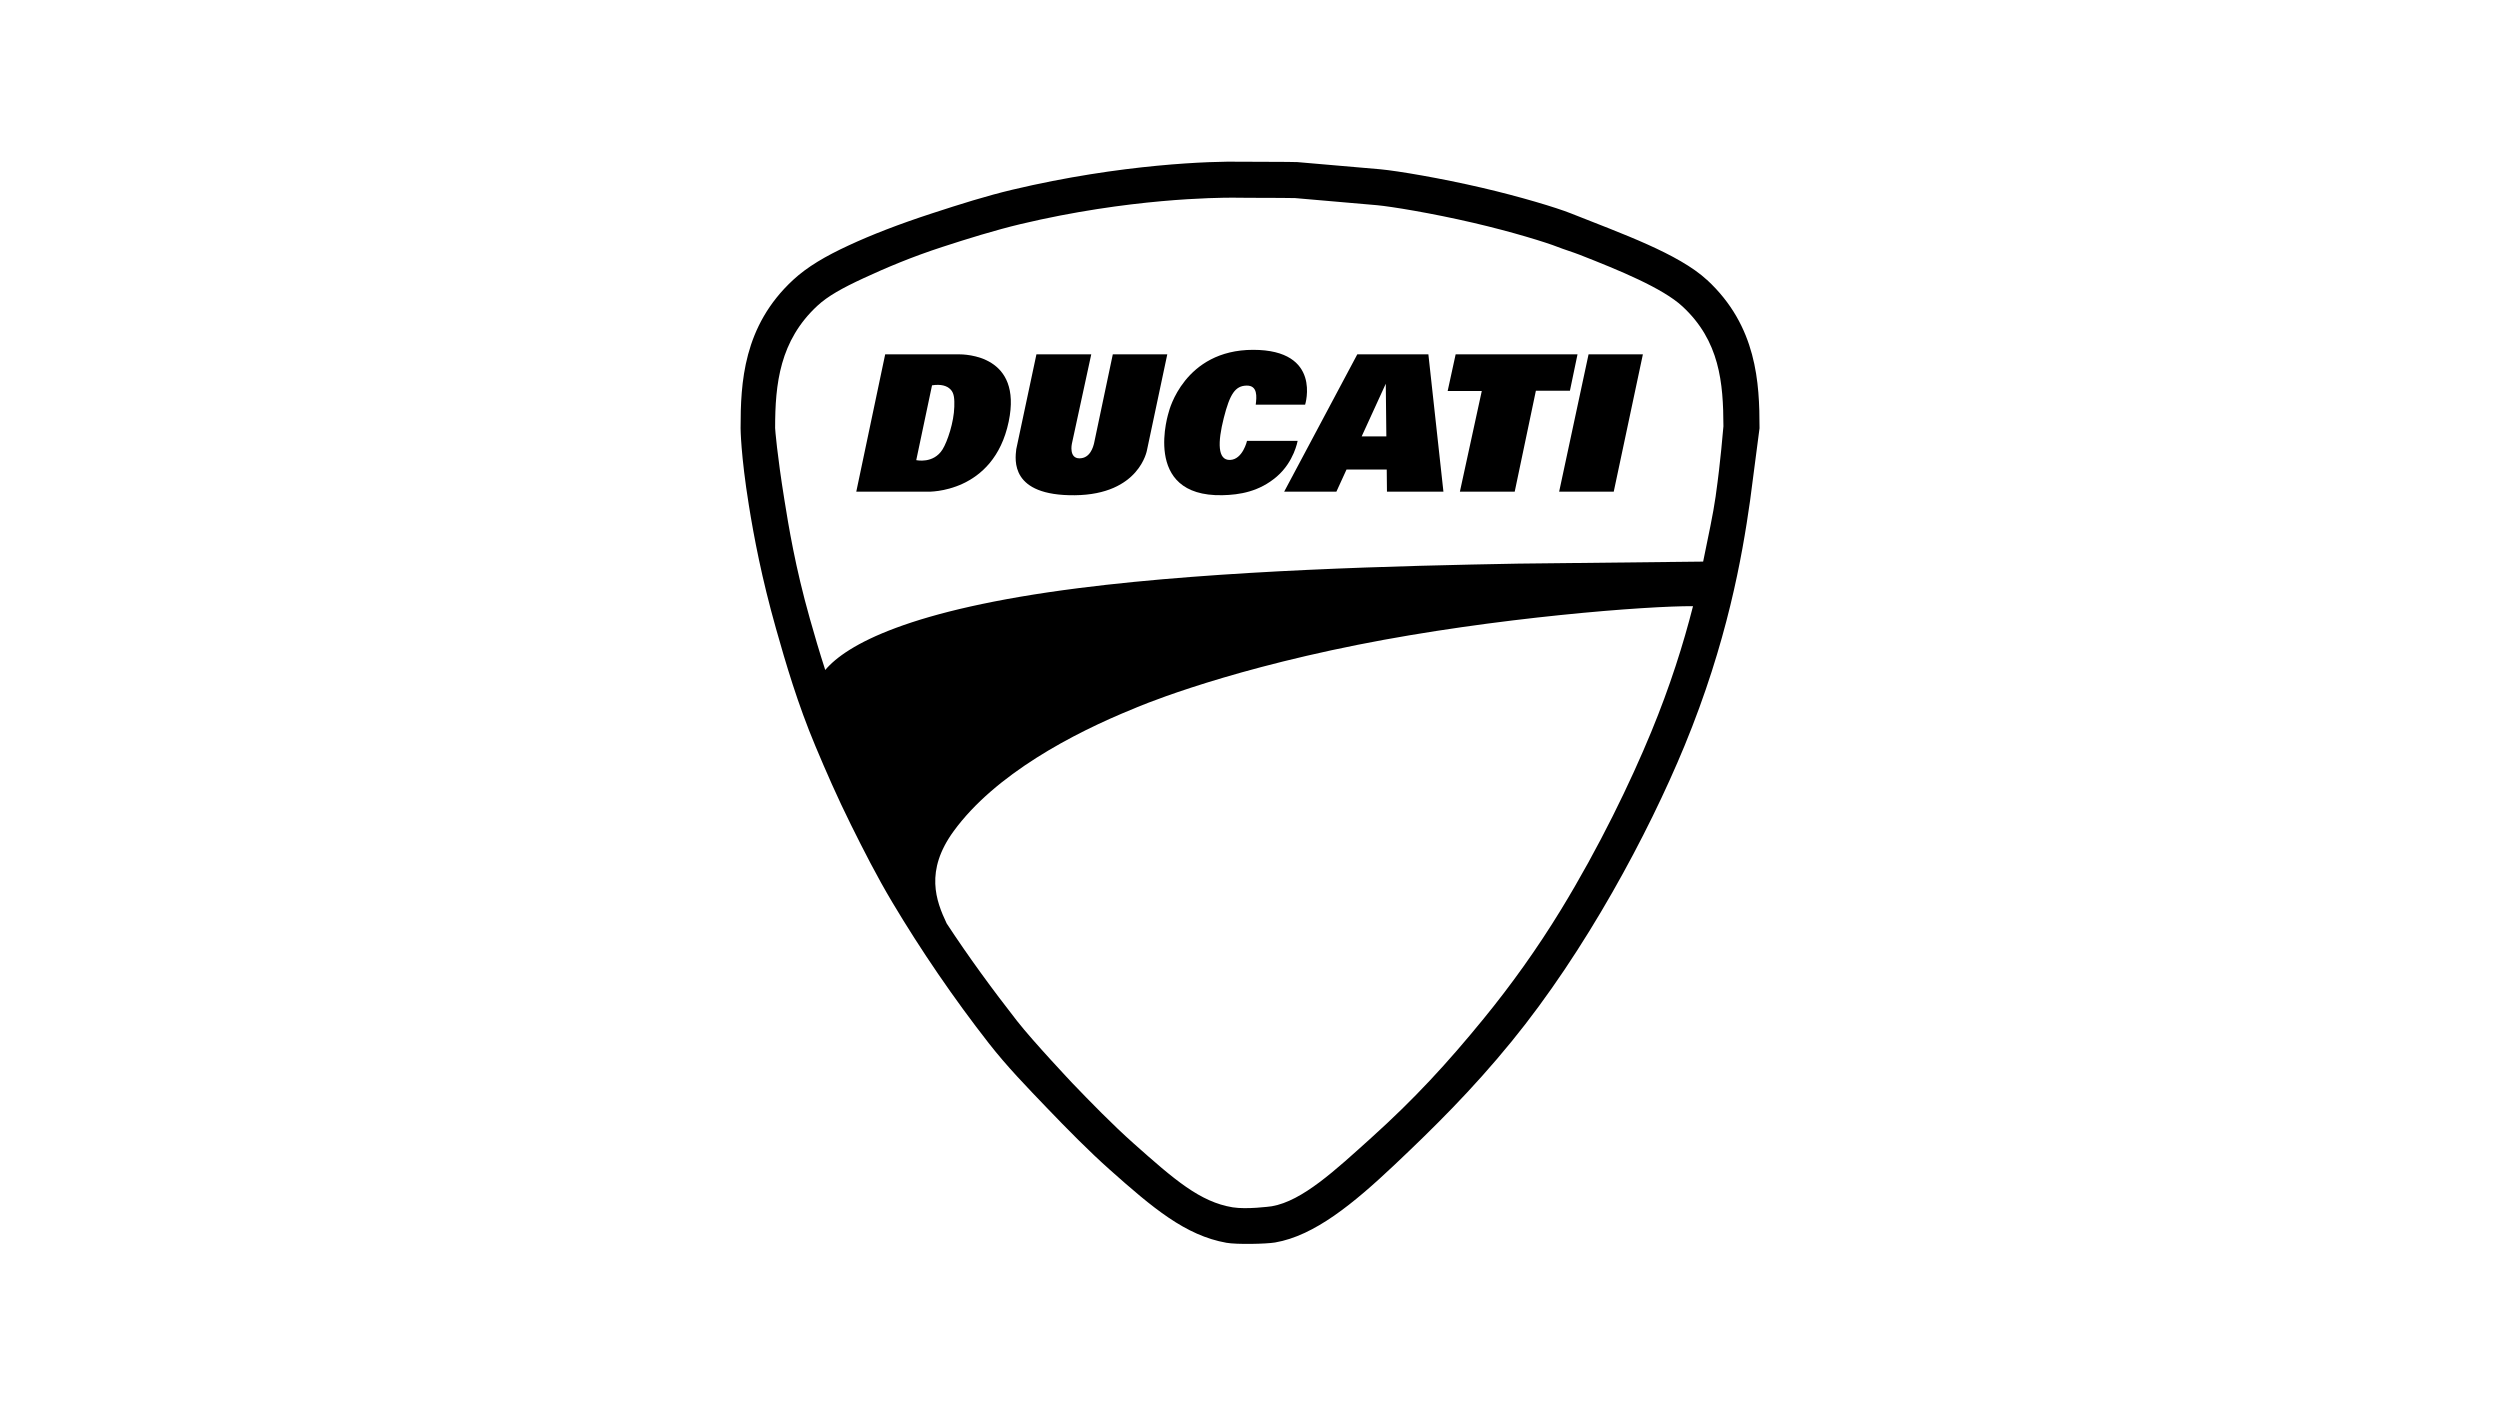
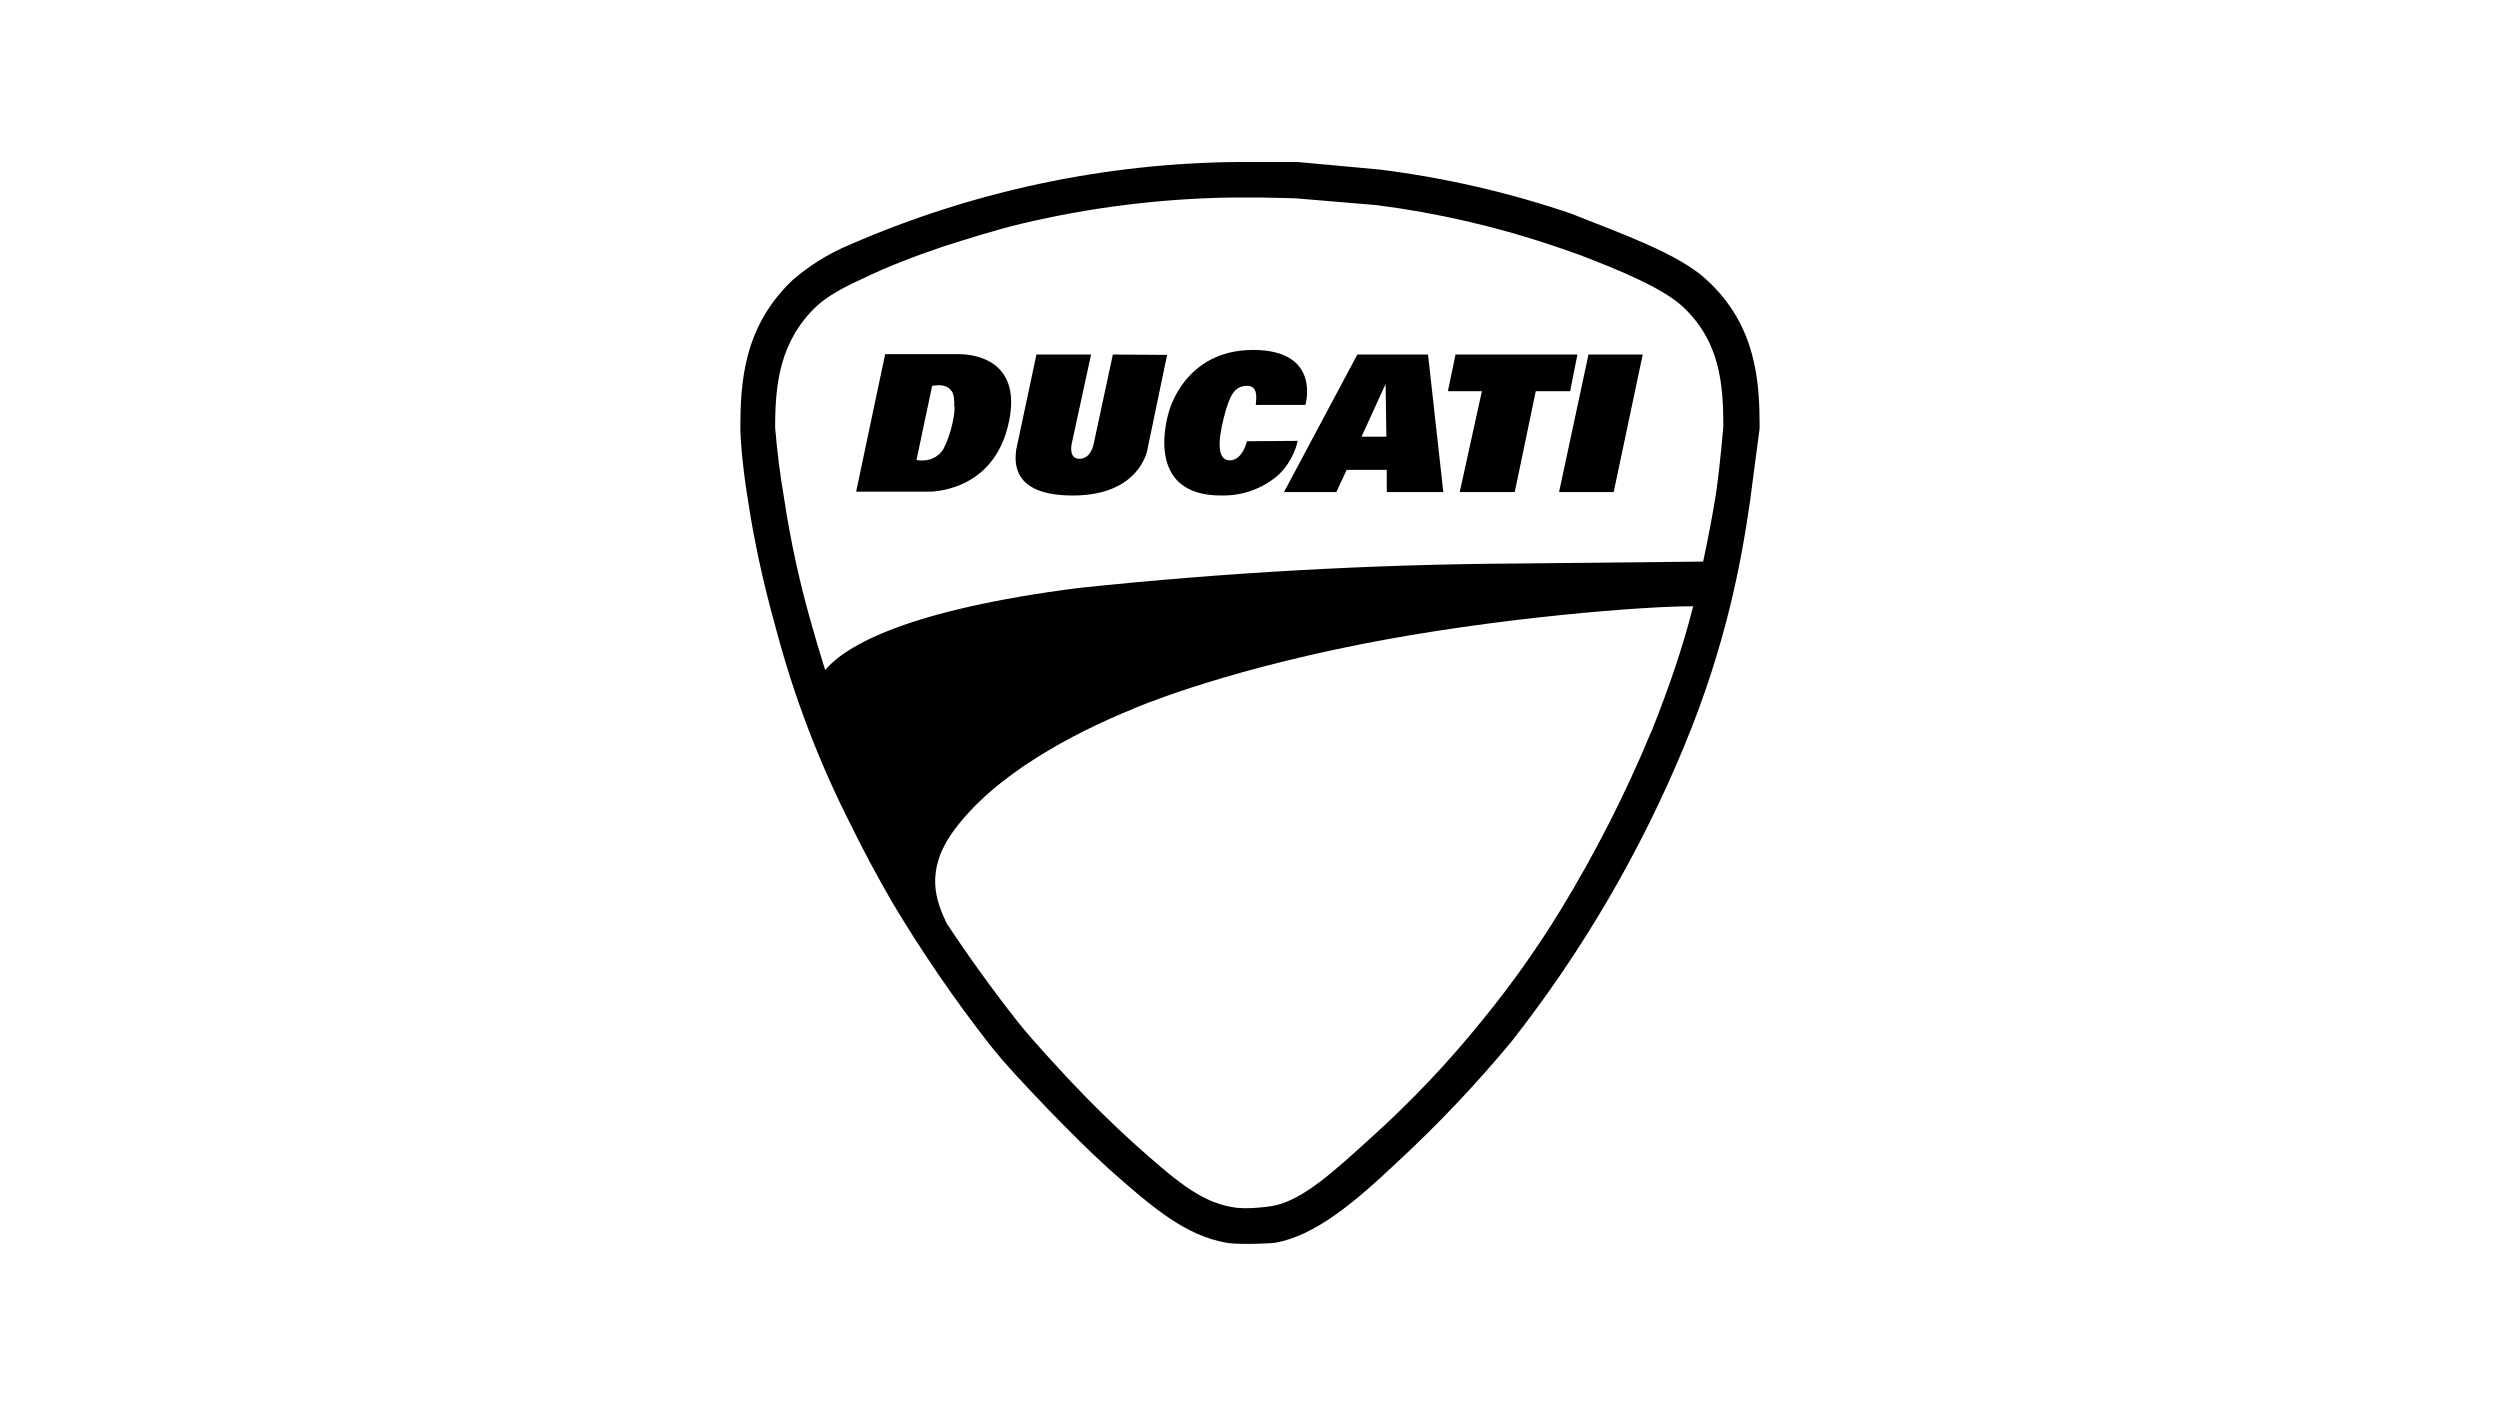
- <svg xmlns="http://www.w3.org/2000/svg" viewBox="0 0 654.38 367.91" fill="currentColor">
-   <path d="M446.79,73.26h0c-7.42-6.86-22.3-12.11-35.61-17.41-3.78-1.51-13.38-4.4-23.31-6.71-10.8-2.51-21.99-4.4-26.55-4.83l-21.73-1.88c-1.29-.09-13.18-.06-14.85-.1-7.26-.16-31.15.53-59.76,7.33-6.66,1.58-13.69,3.79-21.03,6.19-8.69,2.83-15.87,5.63-21.81,8.39-6.05,2.8-10.8,5.57-14.54,9.03-13.09,12.11-13.75,26.98-13.75,38.83,0,0,.03,6.92,2.17,20.18,1.33,8.3,3.38,19.09,7.09,32.23,2.58,9.12,5.64,19.63,10.37,30.89,2.73,6.51,5.69,13.29,9.27,20.51,3.26,6.57,6.77,13.48,10.78,20.21,7.52,12.62,16.16,25.26,25.25,36.9,4.84,6.2,9.98,11.47,15.14,16.86,5.51,5.75,11.25,11.56,16.5,16.23,11.36,10.11,19.87,17.28,30.6,19.19,2.68.48,10.41.32,12.75-.08,10.26-1.77,20.43-10.1,31.33-20.4,10.11-9.55,20.23-19.54,30.53-32.17,19.4-23.76,35.84-54.49,45.3-77.44,11.17-27.1,15.07-49.45,17.15-64.12l2.48-19c0-11.85-.66-26.72-13.75-38.83ZM432.2,191.62c-5.34,12.96-13.58,30.1-23.68,46.61-6.12,10.01-12.93,19.55-20.21,28.46-9.5,11.64-18.14,21-29.33,31.09-9.45,8.52-18.08,16.58-26.08,17.96-.53.08-6.61.87-10.25.28-8.52-1.4-15.19-7.18-25.97-16.77-5.4-4.8-11.36-10.92-15.96-15.71,0,0-10.29-10.91-14.52-16.32-6.41-8.21-12.66-16.74-18.41-25.51-2.79-5.91-5.76-13.74,1.84-24.16,10.81-14.83,31.13-25.58,47.1-32.05,0,0,20.69-9.14,58.65-16.72,35.99-7.18,76.21-10.21,87.77-10.11-2.52,9.91-5.99,20.93-10.95,32.95ZM449.1,129.77c-.71,5.02-1.97,10.64-3.21,16.8l-.09.43-48.41.53c-30.8.56-77.76,1.67-114.96,6.4-44.59,5.67-60.96,14.93-66.42,21.44-1.5-4.63-2.82-9.14-4.03-13.43-3.84-13.57-5.57-24.28-6.67-31.16-1.91-11.87-2.41-18.35-2.42-18.74,0-11.57,1.2-22.89,11.1-32.04,2.67-2.47,6.4-4.57,12.11-7.21,5.82-2.7,12.62-5.57,20.58-8.16,6.34-2.07,13.85-4.4,20.48-5.98,28.4-6.75,51.3-6.91,55.6-6.91l1.76.02,5.46.03c3.01,0,8.01.02,9.01.06l21.44,1.86c3.66.34,14.23,2.05,25.29,4.63,10.13,2.36,19.09,5.14,21.96,6.28,1.72.68,4.04,1.38,5.75,2.05,10.47,4.1,21.79,8.75,26.95,13.53,9.76,9.02,10.7,19.98,10.73,31.38-.21,1.79-.61,8.23-2.02,18.21Z" />
-   <path d="M250.79,92.74h-19.09l-7.57,35.96h18.78s17.18.54,21.12-18.35c3.63-17.43-11.33-17.61-13.24-17.61ZM249.79,106.47c-.1,4.04-1.79,9.08-3.06,11.14-2.4,3.88-6.9,2.83-6.9,2.83l4.13-19.58c2.34-.36,3.88.1,4.84,1.07,1.04,1.05,1.03,2.69.99,4.54Z" />
-   <path d="M291.28,92.74l-4.9,23.26c-.23.97-1.02,3.97-3.83,3.97s-1.99-3.79-1.99-3.79l5.08-23.44h-14.35l-5.28,24.83c-.32,2.77-1.66,12.24,15.33,12.06s18.89-11.83,18.89-11.83l5.31-25.06h-14.27Z" />
-   <path d="M355.28,92.74l-19.15,35.96h13.67l2.65-5.79h10.53l.06,5.79h14.78l-3.94-35.96h-18.59ZM356.42,114.23l6.31-13.79.15,13.79h-6.46Z" />
-   <path d="M326.41,115.4s-1.11,4.86-4.43,4.99c-3.32.12-3.26-4.62-1.66-10.96,1.6-6.34,3.02-8.44,5.97-8.5,2.96-.06,2.65,2.96,2.4,4.99h12.93s4.49-14.35-13.61-14.35-22.04,16.13-22.04,16.13c0,0-7.39,22.35,13.98,21.92,4.49-.09,9.67-.92,14.27-4.89,4.51-3.89,5.44-9.34,5.44-9.34h-13.24Z" />
-   <polygon points="408.11 128.69 422.4 128.69 430.03 92.74 415.81 92.74 408.11 128.69" />
-   <polygon points="412.92 92.74 381.02 92.74 378.93 102.34 387.86 102.34 382.13 128.69 396.48 128.69 402.02 102.28 410.93 102.28 412.92 92.74" />
+ <svg xmlns="http://www.w3.org/2000/svg" fill="currentColor" viewBox="0 0 654.4 367.9">
+   <path d="M446.8 73.3c-7.4-6.9-22.3-12.1-35.6-17.4a253 253 0 0 0-49.9-11.5l-21.7-2h-14.9a260 260 0 0 0-102.6 21.8 55 55 0 0 0-14.5 9c-13 12.2-13.8 27-13.8 38.9 0 0 0 7 2.2 20.2 1.3 8.3 3.4 19 7.1 32.2a260 260 0 0 0 19.6 51.4q4.9 10 10.8 20.2a361 361 0 0 0 25.3 37c4.8 6.1 10 11.4 15.1 16.8 5.5 5.7 11.3 11.5 16.5 16.2 11.4 10.1 19.9 17.3 30.6 19.2 2.7.5 10.4.3 12.8 0 10.2-1.8 20.4-10.2 31.3-20.5a331 331 0 0 0 30.5-32.1 329 329 0 0 0 45.3-77.5c11.2-27 15.1-49.4 17.2-64.1l2.5-19c0-11.9-.7-26.7-13.8-38.8m-14.6 118.3a337 337 0 0 1-23.7 46.6 257 257 0 0 1-20.2 28.5 266 266 0 0 1-29.3 31c-9.5 8.6-18.1 16.7-26.1 18-.5.1-6.6 1-10.2.3-8.6-1.4-15.2-7.2-26-16.8a299 299 0 0 1-16-15.7s-10.3-10.9-14.5-16.3a383 383 0 0 1-18.4-25.5c-2.8-5.9-5.8-13.7 1.8-24.2 10.8-14.8 31.2-25.5 47.1-32 0 0 20.7-9.1 58.7-16.7 36-7.2 76.2-10.2 87.8-10.1q-3.7 14.8-11 33m16.9-62q-1.2 7.5-3.2 16.9l-.1.4-48.4.5a1159 1159 0 0 0-115 6.4c-44.6 5.7-61 15-66.4 21.5q-2.2-7-4-13.5a258 258 0 0 1-6.7-31.1 220 220 0 0 1-2.4-18.8c0-11.5 1.2-22.8 11-32 2.8-2.5 6.5-4.6 12.2-7.2q8.7-4.2 20.6-8.2c6.3-2 13.8-4.4 20.5-6a254 254 0 0 1 55.6-6.9h7.2l9 .2 21.4 1.8a241 241 0 0 1 47.3 11l5.7 2c10.5 4 21.8 8.7 27 13.5 9.7 9 10.7 20 10.7 31.4-.2 1.8-.6 8.2-2 18.2Z" />
+   <path d="M250.8 92.7h-19.1l-7.6 36H243s17.2.5 21.1-18.3c3.7-17.5-11.3-17.7-13.2-17.7m-1 13.8c-.1 4-1.8 9-3 11.1-2.5 3.9-7 2.8-7 2.8L244 101q3.4-.6 4.8 1c1 1 1 2.7 1 4.6m41.5-13.8-5 23.3c-.2 1-1 4-3.8 4s-2-3.8-2-3.8l5.1-23.5h-14.3l-5.3 24.9c-.3 2.7-1.7 12.2 15.3 12s19-11.8 19-11.8l5.2-25zm64 0-19.2 36h13.7l2.7-5.8H363v5.8h14.8l-4-36zm1.1 21.5 6.3-13.8.2 13.8zm-30 1.2s-1.1 4.9-4.4 5-3.3-4.6-1.7-11 3-8.4 6-8.5 2.6 3 2.4 5h13S346 91.6 328 91.6s-22 16.1-22 16.1-7.4 22.3 14 22a22 22 0 0 0 14.2-5c4.5-3.9 5.5-9.3 5.5-9.3zm81.7 13.3h14.3l7.6-36h-14.2zm4.8-36H381l-2 9.6h8.9l-5.8 26.4h14.4l5.5-26.4h9z" />
</svg>
